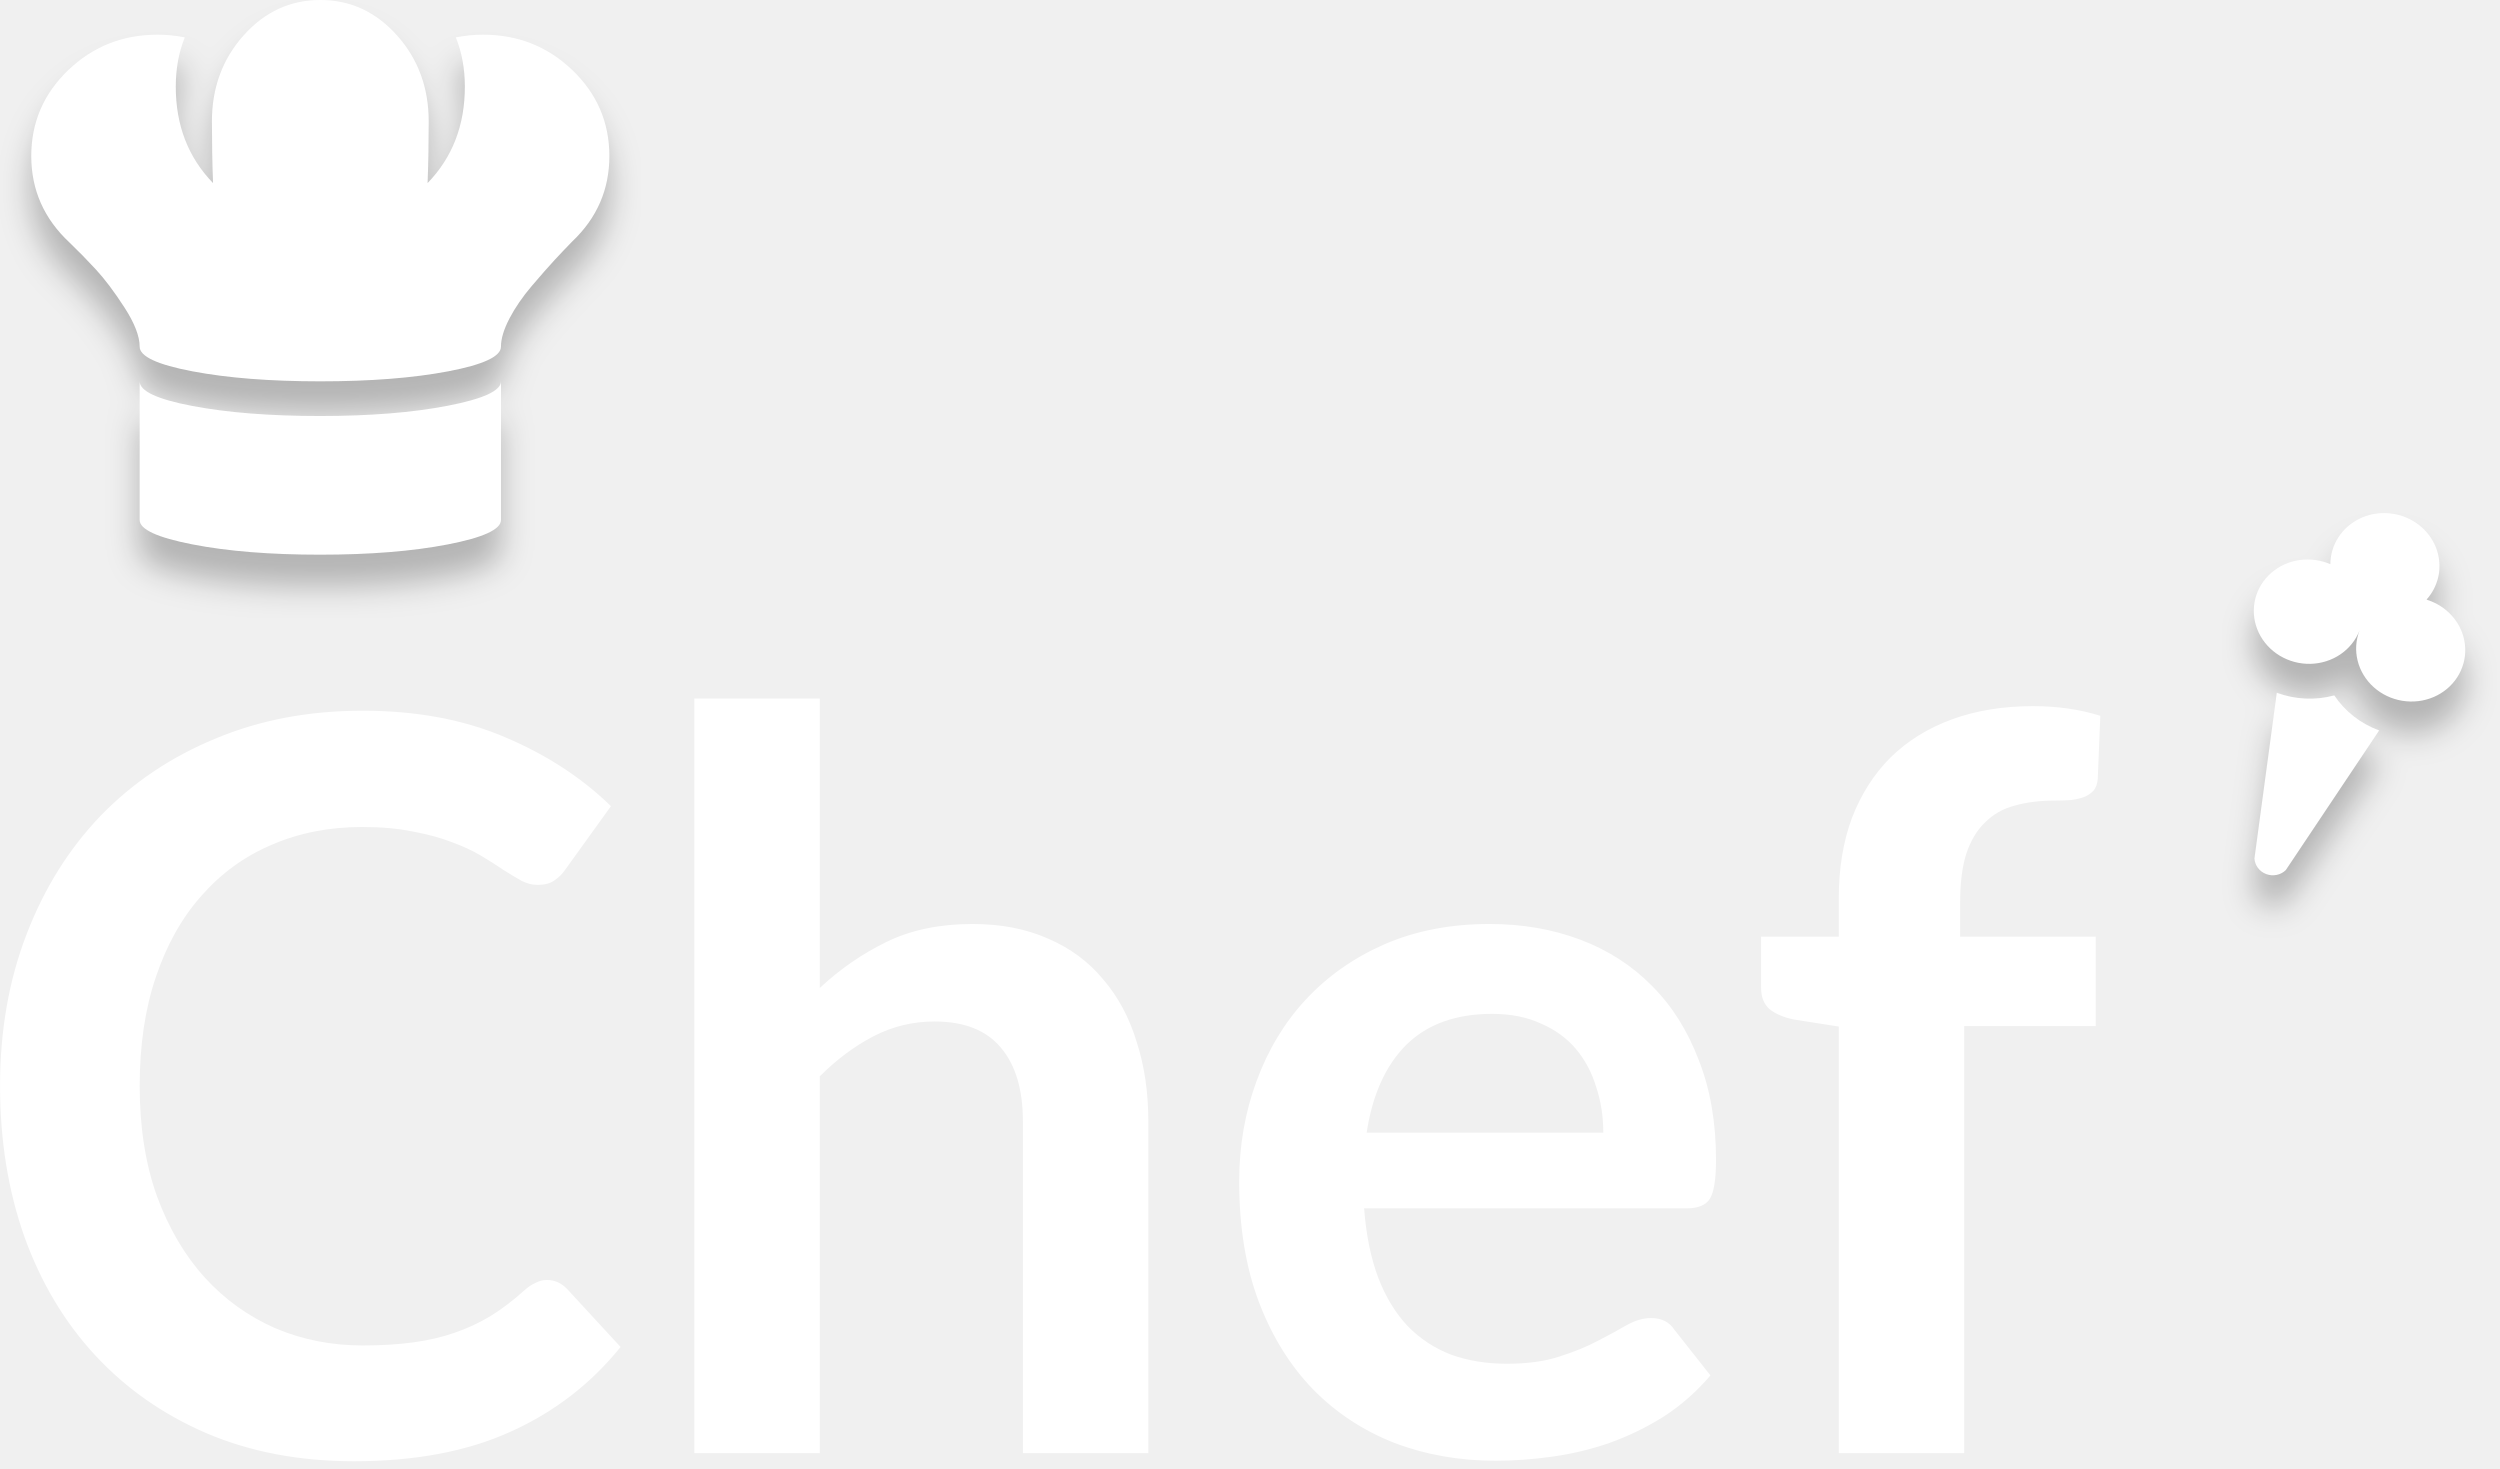
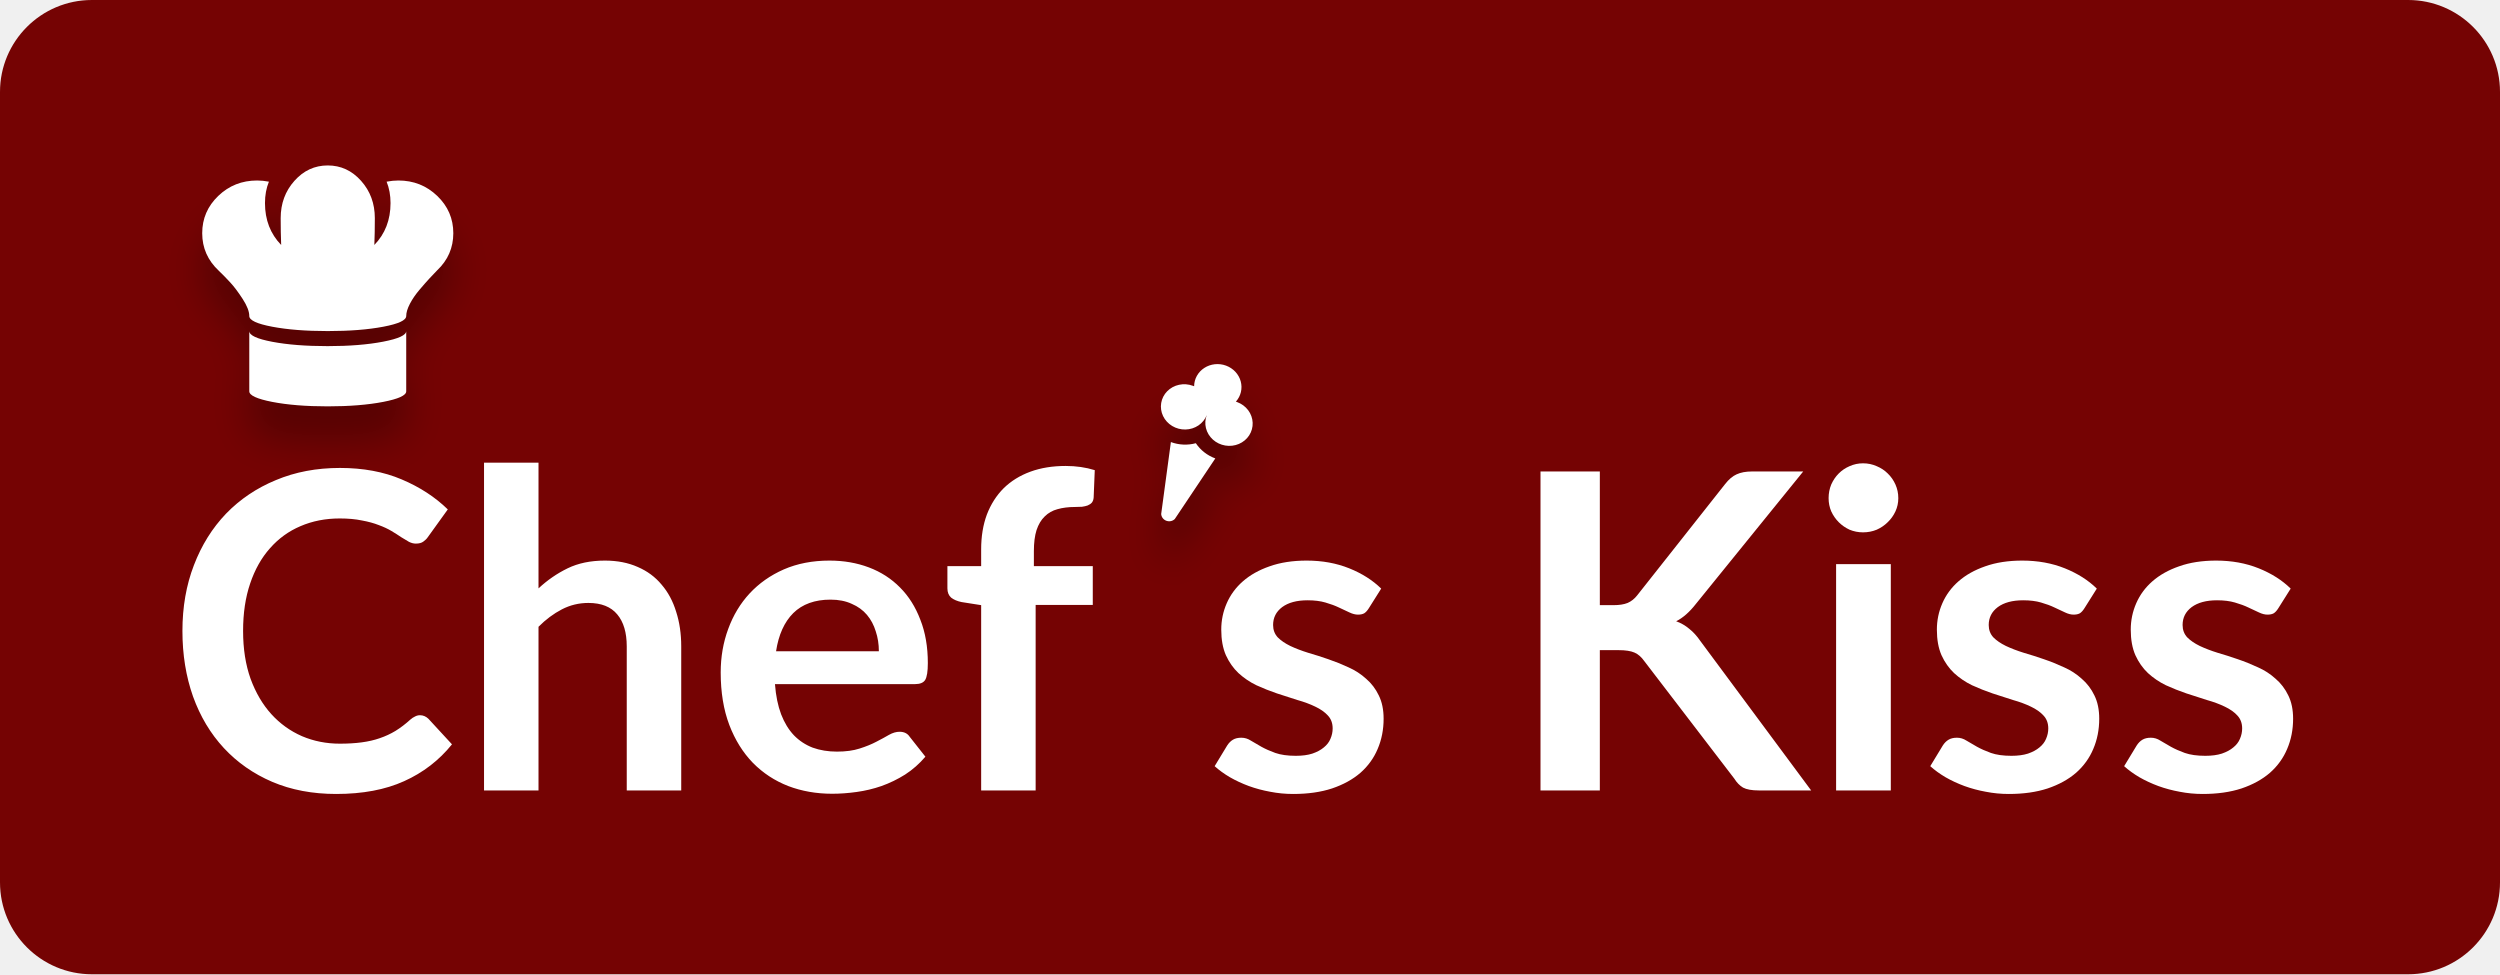
- <svg xmlns="http://www.w3.org/2000/svg" width="320" height="188" viewBox="0 0 320 188" fill="none">
+ <svg xmlns="http://www.w3.org/2000/svg" viewBox="0 0 272 106" fill="none">
+   <rect width="272" height="106" rx="10" fill="#750303" />
+   <path d="M148.929 66.176C148.769 66.432 148.601 66.616 148.425 66.728C148.249 66.824 148.025 66.872 147.753 66.872C147.465 66.872 147.153 66.792 146.817 66.632C146.497 66.472 146.121 66.296 145.689 66.104C145.257 65.896 144.761 65.712 144.201 65.552C143.657 65.392 143.009 65.312 142.257 65.312C141.089 65.312 140.169 65.56 139.497 66.056C138.841 66.552 138.513 67.2 138.513 68C138.513 68.528 138.681 68.976 139.017 69.344C139.369 69.696 139.825 70.008 140.385 70.28C140.961 70.552 141.609 70.8 142.329 71.024C143.049 71.232 143.777 71.464 144.513 71.72C145.265 71.976 146.001 72.272 146.721 72.608C147.441 72.928 148.081 73.344 148.641 73.856C149.217 74.352 149.673 74.952 150.009 75.656C150.361 76.36 150.537 77.208 150.537 78.2C150.537 79.384 150.321 80.48 149.889 81.488C149.473 82.48 148.849 83.344 148.017 84.08C147.185 84.8 146.153 85.368 144.921 85.784C143.705 86.184 142.297 86.384 140.697 86.384C139.849 86.384 139.017 86.304 138.201 86.144C137.401 86 136.625 85.792 135.873 85.52C135.137 85.248 134.449 84.928 133.809 84.56C133.185 84.192 132.633 83.792 132.153 83.36L133.521 81.104C133.697 80.832 133.905 80.624 134.145 80.48C134.385 80.336 134.689 80.264 135.057 80.264C135.425 80.264 135.769 80.368 136.089 80.576C136.425 80.784 136.809 81.008 137.241 81.248C137.673 81.488 138.177 81.712 138.753 81.92C139.345 82.128 140.089 82.232 140.985 82.232C141.689 82.232 142.289 82.152 142.785 81.992C143.297 81.816 143.713 81.592 144.033 81.32C144.369 81.048 144.609 80.736 144.753 80.384C144.913 80.016 144.993 79.64 144.993 79.256C144.993 78.68 144.817 78.208 144.465 77.84C144.129 77.472 143.673 77.152 143.097 76.88C142.537 76.608 141.889 76.368 141.153 76.16C140.433 75.936 139.689 75.696 138.921 75.44C138.169 75.184 137.425 74.888 136.689 74.552C135.969 74.2 135.321 73.76 134.745 73.232C134.185 72.704 133.729 72.056 133.377 71.288C133.041 70.52 132.873 69.592 132.873 68.504C132.873 67.496 133.073 66.536 133.473 65.624C133.873 64.712 134.457 63.92 135.225 63.248C136.009 62.56 136.977 62.016 138.129 61.616C139.297 61.2 140.641 60.992 142.161 60.992C143.857 60.992 145.401 61.272 146.793 61.832C148.185 62.392 149.345 63.128 150.273 64.04L148.929 66.176ZM174.062 65.84H175.574C176.182 65.84 176.686 65.76 177.086 65.6C177.486 65.424 177.83 65.152 178.118 64.784L187.694 52.664C188.094 52.152 188.51 51.8 188.942 51.608C189.39 51.4 189.95 51.296 190.622 51.296H196.19L184.502 65.72C183.814 66.6 183.102 67.224 182.366 67.592C182.894 67.784 183.366 68.056 183.782 68.408C184.214 68.744 184.622 69.192 185.006 69.752L197.054 86H191.366C190.598 86 190.022 85.896 189.638 85.688C189.27 85.464 188.958 85.144 188.702 84.728L178.886 71.912C178.582 71.48 178.23 71.176 177.83 71C177.43 70.824 176.854 70.736 176.102 70.736H174.062V86H167.606V51.296H174.062V65.84ZM205.72 61.376V86H199.768V61.376H205.72ZM206.536 54.2C206.536 54.712 206.432 55.192 206.224 55.64C206.016 56.088 205.736 56.48 205.384 56.816C205.048 57.152 204.648 57.424 204.184 57.632C203.72 57.824 203.224 57.92 202.696 57.92C202.184 57.92 201.696 57.824 201.232 57.632C200.784 57.424 200.392 57.152 200.056 56.816C199.72 56.48 199.448 56.088 199.24 55.64C199.048 55.192 198.952 54.712 198.952 54.2C198.952 53.672 199.048 53.176 199.24 52.712C199.448 52.248 199.72 51.848 200.056 51.512C200.392 51.176 200.784 50.912 201.232 50.72C201.696 50.512 202.184 50.408 202.696 50.408C203.224 50.408 203.72 50.512 204.184 50.72C204.648 50.912 205.048 51.176 205.384 51.512C205.736 51.848 206.016 52.248 206.224 52.712C206.432 53.176 206.536 53.672 206.536 54.2ZM226.788 66.176C226.628 66.432 226.46 66.616 226.284 66.728C226.108 66.824 225.884 66.872 225.612 66.872C225.324 66.872 225.012 66.792 224.676 66.632C224.356 66.472 223.98 66.296 223.548 66.104C223.116 65.896 222.62 65.712 222.06 65.552C221.516 65.392 220.868 65.312 220.116 65.312C218.948 65.312 218.028 65.56 217.356 66.056C216.7 66.552 216.372 67.2 216.372 68C216.372 68.528 216.54 68.976 216.876 69.344C217.228 69.696 217.684 70.008 218.244 70.28C218.82 70.552 219.468 70.8 220.188 71.024C220.908 71.232 221.636 71.464 222.372 71.72C223.124 71.976 223.86 72.272 224.58 72.608C225.3 72.928 225.94 73.344 226.5 73.856C227.076 74.352 227.532 74.952 227.868 75.656C228.22 76.36 228.396 77.208 228.396 78.2C228.396 79.384 228.18 80.48 227.748 81.488C227.332 82.48 226.708 83.344 225.876 84.08C225.044 84.8 224.012 85.368 222.78 85.784C221.564 86.184 220.156 86.384 218.556 86.384C217.708 86.384 216.876 86.304 216.06 86.144C215.26 86 214.484 85.792 213.732 85.52C212.996 85.248 212.308 84.928 211.668 84.56C211.044 84.192 210.492 83.792 210.012 83.36L211.38 81.104C211.556 80.832 211.764 80.624 212.004 80.48C212.244 80.336 212.548 80.264 212.916 80.264C213.284 80.264 213.628 80.368 213.948 80.576C214.284 80.784 214.668 81.008 215.1 81.248C215.532 81.488 216.036 81.712 216.612 81.92C217.204 82.128 217.948 82.232 218.844 82.232C219.548 82.232 220.148 82.152 220.644 81.992C221.156 81.816 221.572 81.592 221.892 81.32C222.228 81.048 222.468 80.736 222.612 80.384C222.772 80.016 222.852 79.64 222.852 79.256C222.852 78.68 222.676 78.208 222.324 77.84C221.988 77.472 221.532 77.152 220.956 76.88C220.396 76.608 219.748 76.368 219.012 76.16C218.292 75.936 217.548 75.696 216.78 75.44C216.028 75.184 215.284 74.888 214.548 74.552C213.828 74.2 213.18 73.76 212.604 73.232C212.044 72.704 211.588 72.056 211.236 71.288C210.9 70.52 210.732 69.592 210.732 68.504C210.732 67.496 210.932 66.536 211.332 65.624C211.732 64.712 212.316 63.92 213.084 63.248C213.868 62.56 214.836 62.016 215.988 61.616C217.156 61.2 218.5 60.992 220.02 60.992C221.716 60.992 223.26 61.272 224.652 61.832C226.044 62.392 227.204 63.128 228.132 64.04L226.788 66.176ZM247.882 66.176C247.722 66.432 247.554 66.616 247.378 66.728C247.202 66.824 246.978 66.872 246.706 66.872C246.418 66.872 246.106 66.792 245.77 66.632C245.45 66.472 245.074 66.296 244.642 66.104C244.21 65.896 243.714 65.712 243.154 65.552C242.61 65.392 241.962 65.312 241.21 65.312C240.042 65.312 239.122 65.56 238.45 66.056C237.794 66.552 237.466 67.2 237.466 68C237.466 68.528 237.634 68.976 237.97 69.344C238.322 69.696 238.778 70.008 239.338 70.28C239.914 70.552 240.562 70.8 241.282 71.024C242.002 71.232 242.73 71.464 243.466 71.72C244.218 71.976 244.954 72.272 245.674 72.608C246.394 72.928 247.034 73.344 247.594 73.856C248.17 74.352 248.626 74.952 248.962 75.656C249.314 76.36 249.49 77.208 249.49 78.2C249.49 79.384 249.274 80.48 248.842 81.488C248.426 82.48 247.802 83.344 246.97 84.08C246.138 84.8 245.106 85.368 243.874 85.784C242.658 86.184 241.25 86.384 239.65 86.384C238.802 86.384 237.97 86.304 237.154 86.144C236.354 86 235.578 85.792 234.826 85.52C234.09 85.248 233.402 84.928 232.762 84.56C232.138 84.192 231.586 83.792 231.106 83.36L232.474 81.104C232.65 80.832 232.858 80.624 233.098 80.48C233.338 80.336 233.642 80.264 234.01 80.264C234.378 80.264 234.722 80.368 235.042 80.576C235.378 80.784 235.762 81.008 236.194 81.248C236.626 81.488 237.13 81.712 237.706 81.92C238.298 82.128 239.042 82.232 239.938 82.232C240.642 82.232 241.242 82.152 241.738 81.992C242.25 81.816 242.666 81.592 242.986 81.32C243.322 81.048 243.562 80.736 243.706 80.384C243.866 80.016 243.946 79.64 243.946 79.256C243.946 78.68 243.77 78.208 243.418 77.84C243.082 77.472 242.626 77.152 242.05 76.88C241.49 76.608 240.842 76.368 240.106 76.16C239.386 75.936 238.642 75.696 237.874 75.44C237.122 75.184 236.378 74.888 235.642 74.552C234.922 74.2 234.274 73.76 233.698 73.232C233.138 72.704 232.682 72.056 232.33 71.288C231.994 70.52 231.826 69.592 231.826 68.504C231.826 67.496 232.026 66.536 232.426 65.624C232.826 64.712 233.41 63.92 234.178 63.248C234.962 62.56 235.93 62.016 237.082 61.616C238.25 61.2 239.594 60.992 241.114 60.992C242.81 60.992 244.354 61.272 245.746 61.832C247.138 62.392 248.298 63.128 249.226 64.04L247.882 66.176Z" fill="white" />
  <g filter="url(#filter0_d)">
-     <path d="M291.429 88.675C293.791 89.548 296.374 89.666 298.788 89.011C300.15 91.055 302.168 92.629 304.531 93.499L292.587 111.364C292.274 111.677 291.869 111.893 291.425 111.986C290.98 112.079 290.515 112.045 290.087 111.887C289.659 111.73 289.287 111.456 289.017 111.1C288.747 110.744 288.591 110.321 288.569 109.885L291.429 88.675ZM310.993 76.89L310.6 76.745C311.325 75.937 311.833 74.97 312.081 73.927C312.329 72.884 312.31 71.796 312.024 70.754C311.739 69.712 311.196 68.747 310.442 67.941C309.688 67.135 308.745 66.512 307.692 66.125C306.64 65.737 305.509 65.597 304.395 65.715C303.281 65.833 302.218 66.206 301.295 66.803C300.372 67.4 299.617 68.204 299.092 69.145C298.568 70.086 298.291 71.138 298.284 72.211L297.891 72.066C296.595 71.589 295.187 71.488 293.843 71.776C292.5 72.063 291.281 72.727 290.343 73.683C289.404 74.638 288.787 75.843 288.57 77.144C288.353 78.445 288.545 79.784 289.122 80.993C289.699 82.201 290.636 83.224 291.813 83.932C292.99 84.641 294.356 85.002 295.736 84.972C297.117 84.941 298.45 84.519 299.569 83.76C300.687 83.001 301.54 81.938 302.019 80.706C301.54 81.938 301.455 83.284 301.777 84.573C302.098 85.862 302.811 87.037 303.824 87.949C304.838 88.862 306.107 89.47 307.471 89.697C308.836 89.925 310.234 89.761 311.489 89.228C312.744 88.694 313.8 87.814 314.522 86.699C315.245 85.584 315.603 84.284 315.55 82.963C315.497 81.642 315.035 80.361 314.224 79.28C313.413 78.199 312.289 77.367 310.993 76.89Z" fill="white" />
+     <path d="M127.392 48.097C128.263 48.419 129.216 48.463 130.107 48.221C130.609 48.975 131.354 49.556 132.225 49.877L127.819 56.466C127.704 56.582 127.555 56.662 127.391 56.696C127.227 56.73 127.055 56.717 126.897 56.659C126.739 56.601 126.602 56.5 126.503 56.369C126.403 56.237 126.346 56.082 126.337 55.921L127.392 48.097ZM134.609 43.75L134.464 43.697C134.731 43.399 134.919 43.042 135.01 42.657C135.102 42.273 135.094 41.871 134.989 41.487C134.884 41.102 134.684 40.746 134.406 40.449C134.127 40.152 133.779 39.922 133.391 39.779C133.003 39.636 132.586 39.584 132.175 39.628C131.764 39.672 131.372 39.809 131.032 40.03C130.691 40.25 130.412 40.546 130.219 40.893C130.026 41.24 129.923 41.628 129.921 42.024L129.776 41.971C129.298 41.795 128.778 41.758 128.283 41.864C127.787 41.97 127.338 42.215 126.992 42.567C126.645 42.919 126.418 43.364 126.338 43.844C126.258 44.324 126.328 44.818 126.541 45.264C126.754 45.709 127.1 46.087 127.534 46.348C127.968 46.609 128.472 46.742 128.981 46.731C129.49 46.72 129.982 46.564 130.395 46.284C130.807 46.004 131.122 45.612 131.298 45.158C131.122 45.612 131.091 46.109 131.209 46.584C131.328 47.06 131.591 47.493 131.964 47.83C132.338 48.166 132.806 48.39 133.31 48.474C133.813 48.558 134.329 48.498 134.792 48.301C135.254 48.104 135.644 47.78 135.911 47.368C136.177 46.957 136.309 46.477 136.289 45.99C136.27 45.503 136.1 45.03 135.801 44.632C135.501 44.233 135.087 43.926 134.609 43.75Z" fill="white" />
  </g>
  <g filter="url(#filter1_d)">
-     <path d="M73.231 30.924C72.508 31.663 71.761 32.449 70.99 33.281C70.219 34.113 69.244 35.223 68.064 36.609C66.883 37.996 65.932 39.383 65.209 40.77C64.486 42.156 64.125 43.358 64.125 44.375C64.125 45.623 61.873 46.675 57.368 47.53C52.864 48.385 47.408 48.812 41 48.812C34.592 48.812 29.136 48.385 24.632 47.53C20.127 46.675 17.875 45.623 17.875 44.375C17.875 43.035 17.225 41.359 15.924 39.348C14.623 37.337 13.407 35.72 12.274 34.495C11.142 33.27 10.022 32.126 8.914 31.062C5.638 28.012 4 24.314 4 19.969C4 15.67 5.578 12.007 8.733 8.979C11.889 5.951 15.707 4.438 20.188 4.438C21.296 4.438 22.452 4.553 23.656 4.784C22.885 6.679 22.5 8.783 22.5 11.094C22.5 16.04 24.09 20.154 27.27 23.436C27.173 20.939 27.125 18.305 27.125 15.531C27.125 11.232 28.474 7.569 31.172 4.542C33.87 1.514 37.146 0 41 0C44.854 0 48.13 1.514 50.828 4.542C53.526 7.569 54.875 11.232 54.875 15.531C54.875 18.351 54.827 20.986 54.73 23.436C57.91 20.154 59.5 16.04 59.5 11.094C59.5 8.783 59.115 6.679 58.344 4.784C59.548 4.553 60.704 4.438 61.812 4.438C66.293 4.438 70.111 5.951 73.267 8.979C76.422 12.007 78 15.67 78 19.969C78 24.268 76.41 27.919 73.231 30.924ZM40.964 53.25C47.347 53.25 52.803 52.811 57.332 51.933C61.861 51.054 64.125 50.014 64.125 48.812V66.562C64.125 67.764 61.861 68.804 57.332 69.683C52.803 70.561 47.347 71 40.964 71C34.58 71 29.136 70.561 24.632 69.683C20.127 68.804 17.875 67.764 17.875 66.562V48.812C17.875 50.06 20.127 51.112 24.632 51.967C29.136 52.822 34.58 53.25 40.964 53.25Z" fill="white" />
+     <path d="M47.559 29.417C47.292 29.69 47.017 29.98 46.732 30.287C46.447 30.594 46.087 31.004 45.651 31.516C45.216 32.028 44.864 32.54 44.598 33.052C44.331 33.564 44.197 34.007 44.197 34.383C44.197 34.843 43.366 35.232 41.703 35.547C40.04 35.863 38.026 36.021 35.66 36.021C33.294 36.021 31.28 35.863 29.617 35.547C27.954 35.232 27.122 34.843 27.122 34.383C27.122 33.888 26.882 33.269 26.402 32.527C25.922 31.785 25.473 31.187 25.055 30.735C24.637 30.283 24.223 29.86 23.814 29.468C22.605 28.342 22 26.976 22 25.372C22 23.785 22.582 22.433 23.747 21.315C24.913 20.197 26.322 19.638 27.976 19.638C28.385 19.638 28.812 19.681 29.257 19.766C28.972 20.466 28.83 21.242 28.83 22.096C28.83 23.922 29.417 25.441 30.591 26.652C30.555 25.731 30.538 24.758 30.538 23.734C30.538 22.147 31.035 20.794 32.032 19.677C33.028 18.559 34.237 18 35.66 18C37.083 18 38.292 18.559 39.288 19.677C40.285 20.794 40.782 22.147 40.782 23.734C40.782 24.775 40.765 25.748 40.729 26.652C41.903 25.441 42.49 23.922 42.49 22.096C42.49 21.242 42.348 20.466 42.063 19.766C42.508 19.681 42.935 19.638 43.344 19.638C44.998 19.638 46.407 20.197 47.572 21.315C48.737 22.433 49.32 23.785 49.32 25.372C49.32 26.959 48.733 28.308 47.559 29.417ZM35.647 37.659C38.003 37.659 40.018 37.497 41.69 37.173C43.361 36.849 44.197 36.465 44.197 36.021V42.574C44.197 43.018 43.361 43.402 41.69 43.726C40.018 44.05 38.003 44.212 35.647 44.212C33.29 44.212 31.28 44.05 29.617 43.726C27.954 43.402 27.122 43.018 27.122 42.574V36.021C27.122 36.482 27.954 36.87 29.617 37.186C31.28 37.502 33.29 37.659 35.647 37.659Z" fill="white" />
  </g>
-   <path d="M70.01 163.835C70.963 163.835 71.808 164.203 72.545 164.94L79.435 172.415C75.622 177.138 70.92 180.757 65.33 183.27C59.783 185.783 53.11 187.04 45.31 187.04C38.333 187.04 32.05 185.848 26.46 183.465C20.913 181.082 16.168 177.767 12.225 173.52C8.282 169.273 5.248 164.203 3.125 158.31C1.045 152.417 0.005 145.982 0.005 139.005C0.005 131.942 1.132 125.485 3.385 119.635C5.638 113.742 8.802 108.672 12.875 104.425C16.992 100.178 21.888 96.885 27.565 94.545C33.242 92.162 39.525 90.97 46.415 90.97C53.262 90.97 59.328 92.097 64.615 94.35C69.945 96.603 74.473 99.55 78.2 103.19L72.35 111.315C72.003 111.835 71.548 112.29 70.985 112.68C70.465 113.07 69.728 113.265 68.775 113.265C68.125 113.265 67.453 113.092 66.76 112.745C66.067 112.355 65.308 111.9 64.485 111.38C63.662 110.817 62.708 110.21 61.625 109.56C60.542 108.91 59.285 108.325 57.855 107.805C56.425 107.242 54.757 106.787 52.85 106.44C50.987 106.05 48.82 105.855 46.35 105.855C42.147 105.855 38.29 106.613 34.78 108.13C31.313 109.603 28.323 111.77 25.81 114.63C23.297 117.447 21.347 120.913 19.96 125.03C18.573 129.103 17.88 133.762 17.88 139.005C17.88 144.292 18.617 148.993 20.09 153.11C21.607 157.227 23.643 160.693 26.2 163.51C28.757 166.327 31.768 168.493 35.235 170.01C38.702 171.483 42.428 172.22 46.415 172.22C48.798 172.22 50.943 172.09 52.85 171.83C54.8 171.57 56.577 171.158 58.18 170.595C59.827 170.032 61.365 169.317 62.795 168.45C64.268 167.54 65.72 166.435 67.15 165.135C67.583 164.745 68.038 164.442 68.515 164.225C68.992 163.965 69.49 163.835 70.01 163.835ZM104.932 126.46C107.532 124.033 110.392 122.062 113.512 120.545C116.632 119.028 120.294 118.27 124.497 118.27C128.137 118.27 131.366 118.898 134.182 120.155C136.999 121.368 139.339 123.102 141.202 125.355C143.109 127.565 144.539 130.23 145.492 133.35C146.489 136.427 146.987 139.828 146.987 143.555V186H130.932V143.555C130.932 139.482 130.001 136.34 128.137 134.13C126.274 131.877 123.436 130.75 119.622 130.75C116.849 130.75 114.249 131.378 111.822 132.635C109.396 133.892 107.099 135.603 104.932 137.77V186H88.877V89.41H104.932V126.46ZM205.221 144.985C205.221 142.905 204.918 140.955 204.311 139.135C203.748 137.272 202.881 135.647 201.711 134.26C200.541 132.873 199.046 131.79 197.226 131.01C195.45 130.187 193.37 129.775 190.986 129.775C186.35 129.775 182.688 131.097 180.001 133.74C177.358 136.383 175.668 140.132 174.931 144.985H205.221ZM174.606 154.67C174.866 158.093 175.473 161.062 176.426 163.575C177.38 166.045 178.636 168.103 180.196 169.75C181.756 171.353 183.598 172.567 185.721 173.39C187.888 174.17 190.271 174.56 192.871 174.56C195.471 174.56 197.703 174.257 199.566 173.65C201.473 173.043 203.12 172.372 204.506 171.635C205.936 170.898 207.171 170.227 208.211 169.62C209.295 169.013 210.335 168.71 211.331 168.71C212.675 168.71 213.671 169.208 214.321 170.205L218.936 176.055C217.16 178.135 215.166 179.89 212.956 181.32C210.746 182.707 208.428 183.833 206.001 184.7C203.618 185.523 201.17 186.108 198.656 186.455C196.186 186.802 193.781 186.975 191.441 186.975C186.805 186.975 182.493 186.217 178.506 184.7C174.52 183.14 171.053 180.865 168.106 177.875C165.16 174.842 162.841 171.115 161.151 166.695C159.461 162.232 158.616 157.075 158.616 151.225C158.616 146.675 159.353 142.407 160.826 138.42C162.3 134.39 164.401 130.902 167.131 127.955C169.905 124.965 173.263 122.603 177.206 120.87C181.193 119.137 185.678 118.27 190.661 118.27C194.865 118.27 198.743 118.942 202.296 120.285C205.85 121.628 208.905 123.6 211.461 126.2C214.018 128.757 216.011 131.92 217.441 135.69C218.915 139.417 219.651 143.685 219.651 148.495C219.651 150.922 219.391 152.568 218.871 153.435C218.351 154.258 217.355 154.67 215.881 154.67H174.606ZM235.364 186V131.4L229.579 130.49C228.322 130.23 227.304 129.797 226.524 129.19C225.787 128.54 225.419 127.63 225.419 126.46V119.895H235.364V114.955C235.364 111.142 235.927 107.718 237.054 104.685C238.224 101.652 239.871 99.073 241.994 96.95C244.161 94.827 246.782 93.202 249.859 92.075C252.936 90.948 256.402 90.385 260.259 90.385C263.336 90.385 266.196 90.797 268.839 91.62L268.514 99.68C268.471 100.287 268.297 100.785 267.994 101.175C267.691 101.522 267.279 101.803 266.759 102.02C266.282 102.193 265.719 102.323 265.069 102.41C264.419 102.453 263.726 102.475 262.989 102.475C261.082 102.475 259.371 102.692 257.854 103.125C256.381 103.515 255.124 104.23 254.084 105.27C253.044 106.267 252.242 107.61 251.679 109.3C251.159 110.947 250.899 113.005 250.899 115.475V119.895H268.254V131.335H251.419V186H235.364Z" fill="white" />
+   <path d="M45.696 77.816C46.048 77.816 46.36 77.952 46.632 78.224L49.176 80.984C47.768 82.728 46.032 84.064 43.968 84.992C41.92 85.92 39.456 86.384 36.576 86.384C34 86.384 31.68 85.944 29.616 85.064C27.568 84.184 25.816 82.96 24.36 81.392C22.904 79.824 21.784 77.952 21 75.776C20.232 73.6 19.848 71.224 19.848 68.648C19.848 66.04 20.264 63.656 21.096 61.496C21.928 59.32 23.096 57.448 24.6 55.88C26.12 54.312 27.928 53.096 30.024 52.232C32.12 51.352 34.44 50.912 36.984 50.912C39.512 50.912 41.752 51.328 43.704 52.16C45.672 52.992 47.344 54.08 48.72 55.424L46.56 58.424C46.432 58.616 46.264 58.784 46.056 58.928C45.864 59.072 45.592 59.144 45.24 59.144C45 59.144 44.752 59.08 44.496 58.952C44.24 58.808 43.96 58.64 43.656 58.448C43.352 58.24 43 58.016 42.6 57.776C42.2 57.536 41.736 57.32 41.208 57.128C40.68 56.92 40.064 56.752 39.36 56.624C38.672 56.48 37.872 56.408 36.96 56.408C35.408 56.408 33.984 56.688 32.688 57.248C31.408 57.792 30.304 58.592 29.376 59.648C28.448 60.688 27.728 61.968 27.216 63.488C26.704 64.992 26.448 66.712 26.448 68.648C26.448 70.6 26.72 72.336 27.264 73.856C27.824 75.376 28.576 76.656 29.52 77.696C30.464 78.736 31.576 79.536 32.856 80.096C34.136 80.64 35.512 80.912 36.984 80.912C37.864 80.912 38.656 80.864 39.36 80.768C40.08 80.672 40.736 80.52 41.328 80.312C41.936 80.104 42.504 79.84 43.032 79.52C43.576 79.184 44.112 78.776 44.64 78.296C44.8 78.152 44.968 78.04 45.144 77.96C45.32 77.864 45.504 77.816 45.696 77.816ZM58.59 64.016C59.55 63.12 60.606 62.392 61.758 61.832C62.91 61.272 64.262 60.992 65.814 60.992C67.158 60.992 68.35 61.224 69.39 61.688C70.43 62.136 71.294 62.776 71.982 63.608C72.686 64.424 73.214 65.408 73.566 66.56C73.934 67.696 74.118 68.952 74.118 70.328V86H68.19V70.328C68.19 68.824 67.846 67.664 67.158 66.848C66.47 66.016 65.422 65.6 64.014 65.6C62.99 65.6 62.03 65.832 61.134 66.296C60.238 66.76 59.39 67.392 58.59 68.192V86H52.662V50.336H58.59V64.016ZM95.62 70.856C95.62 70.088 95.508 69.368 95.284 68.696C95.076 68.008 94.756 67.408 94.324 66.896C93.892 66.384 93.34 65.984 92.668 65.696C92.012 65.392 91.244 65.24 90.364 65.24C88.652 65.24 87.3 65.728 86.308 66.704C85.332 67.68 84.708 69.064 84.436 70.856H95.62ZM84.316 74.432C84.412 75.696 84.636 76.792 84.988 77.72C85.34 78.632 85.804 79.392 86.38 80C86.956 80.592 87.636 81.04 88.42 81.344C89.22 81.632 90.1 81.776 91.06 81.776C92.02 81.776 92.844 81.664 93.532 81.44C94.236 81.216 94.844 80.968 95.356 80.696C95.884 80.424 96.34 80.176 96.724 79.952C97.124 79.728 97.508 79.616 97.876 79.616C98.372 79.616 98.74 79.8 98.98 80.168L100.684 82.328C100.028 83.096 99.292 83.744 98.476 84.272C97.66 84.784 96.804 85.2 95.908 85.52C95.028 85.824 94.124 86.04 93.196 86.168C92.284 86.296 91.396 86.36 90.532 86.36C88.82 86.36 87.228 86.08 85.756 85.52C84.284 84.944 83.004 84.104 81.916 83C80.828 81.88 79.972 80.504 79.348 78.872C78.724 77.224 78.412 75.32 78.412 73.16C78.412 71.48 78.684 69.904 79.228 68.432C79.772 66.944 80.548 65.656 81.556 64.568C82.58 63.464 83.82 62.592 85.276 61.952C86.748 61.312 88.404 60.992 90.244 60.992C91.796 60.992 93.228 61.24 94.54 61.736C95.852 62.232 96.98 62.96 97.924 63.92C98.868 64.864 99.604 66.032 100.132 67.424C100.676 68.8 100.948 70.376 100.948 72.152C100.948 73.048 100.852 73.656 100.66 73.976C100.468 74.28 100.1 74.432 99.556 74.432H84.316ZM106.75 86V65.84L104.614 65.504C104.15 65.408 103.774 65.248 103.486 65.024C103.214 64.784 103.078 64.448 103.078 64.016V61.592H106.75V59.768C106.75 58.36 106.958 57.096 107.374 55.976C107.806 54.856 108.414 53.904 109.198 53.12C109.998 52.336 110.966 51.736 112.102 51.32C113.238 50.904 114.518 50.696 115.942 50.696C117.078 50.696 118.134 50.848 119.11 51.152L118.99 54.128C118.974 54.352 118.91 54.536 118.798 54.68C118.686 54.808 118.534 54.912 118.342 54.992C118.166 55.056 117.958 55.104 117.718 55.136C117.478 55.152 117.222 55.16 116.95 55.16C116.246 55.16 115.614 55.24 115.054 55.4C114.51 55.544 114.046 55.808 113.662 56.192C113.278 56.56 112.982 57.056 112.774 57.68C112.582 58.288 112.486 59.048 112.486 59.96V61.592H118.894V65.816H112.678V86H106.75Z" fill="white" />
  <defs>
-     <filter id="filter0_d" x="284.483" y="65.674" width="35.072" height="54.363" filterUnits="userSpaceOnUse" color-interpolation-filters="sRGB">
+     <filter id="filter0_d" x="122.306" y="39.613" width="17.986" height="25.102" filterUnits="userSpaceOnUse" color-interpolation-filters="sRGB">
      <feFlood flood-opacity="0" result="BackgroundImageFix" />
      <feColorMatrix in="SourceAlpha" type="matrix" values="0 0 0 0 0 0 0 0 0 0 0 0 0 0 0 0 0 0 127 0" />
      <feOffset dy="4" />
      <feGaussianBlur stdDeviation="2" />
      <feColorMatrix type="matrix" values="0 0 0 0 0 0 0 0 0 0 0 0 0 0 0 0 0 0 0.25 0" />
      <feBlend mode="normal" in2="BackgroundImageFix" result="effect1_dropShadow" />
      <feBlend mode="normal" in="SourceGraphic" in2="effect1_dropShadow" result="shape" />
    </filter>
-     <filter id="filter1_d" x="0" y="0" width="82" height="79" filterUnits="userSpaceOnUse" color-interpolation-filters="sRGB">
+     <filter id="filter1_d" x="18" y="18" width="35.32" height="34.212" filterUnits="userSpaceOnUse" color-interpolation-filters="sRGB">
      <feFlood flood-opacity="0" result="BackgroundImageFix" />
      <feColorMatrix in="SourceAlpha" type="matrix" values="0 0 0 0 0 0 0 0 0 0 0 0 0 0 0 0 0 0 127 0" />
      <feOffset dy="4" />
      <feGaussianBlur stdDeviation="2" />
      <feColorMatrix type="matrix" values="0 0 0 0 0 0 0 0 0 0 0 0 0 0 0 0 0 0 0.25 0" />
      <feBlend mode="normal" in2="BackgroundImageFix" result="effect1_dropShadow" />
      <feBlend mode="normal" in="SourceGraphic" in2="effect1_dropShadow" result="shape" />
    </filter>
  </defs>
</svg>
